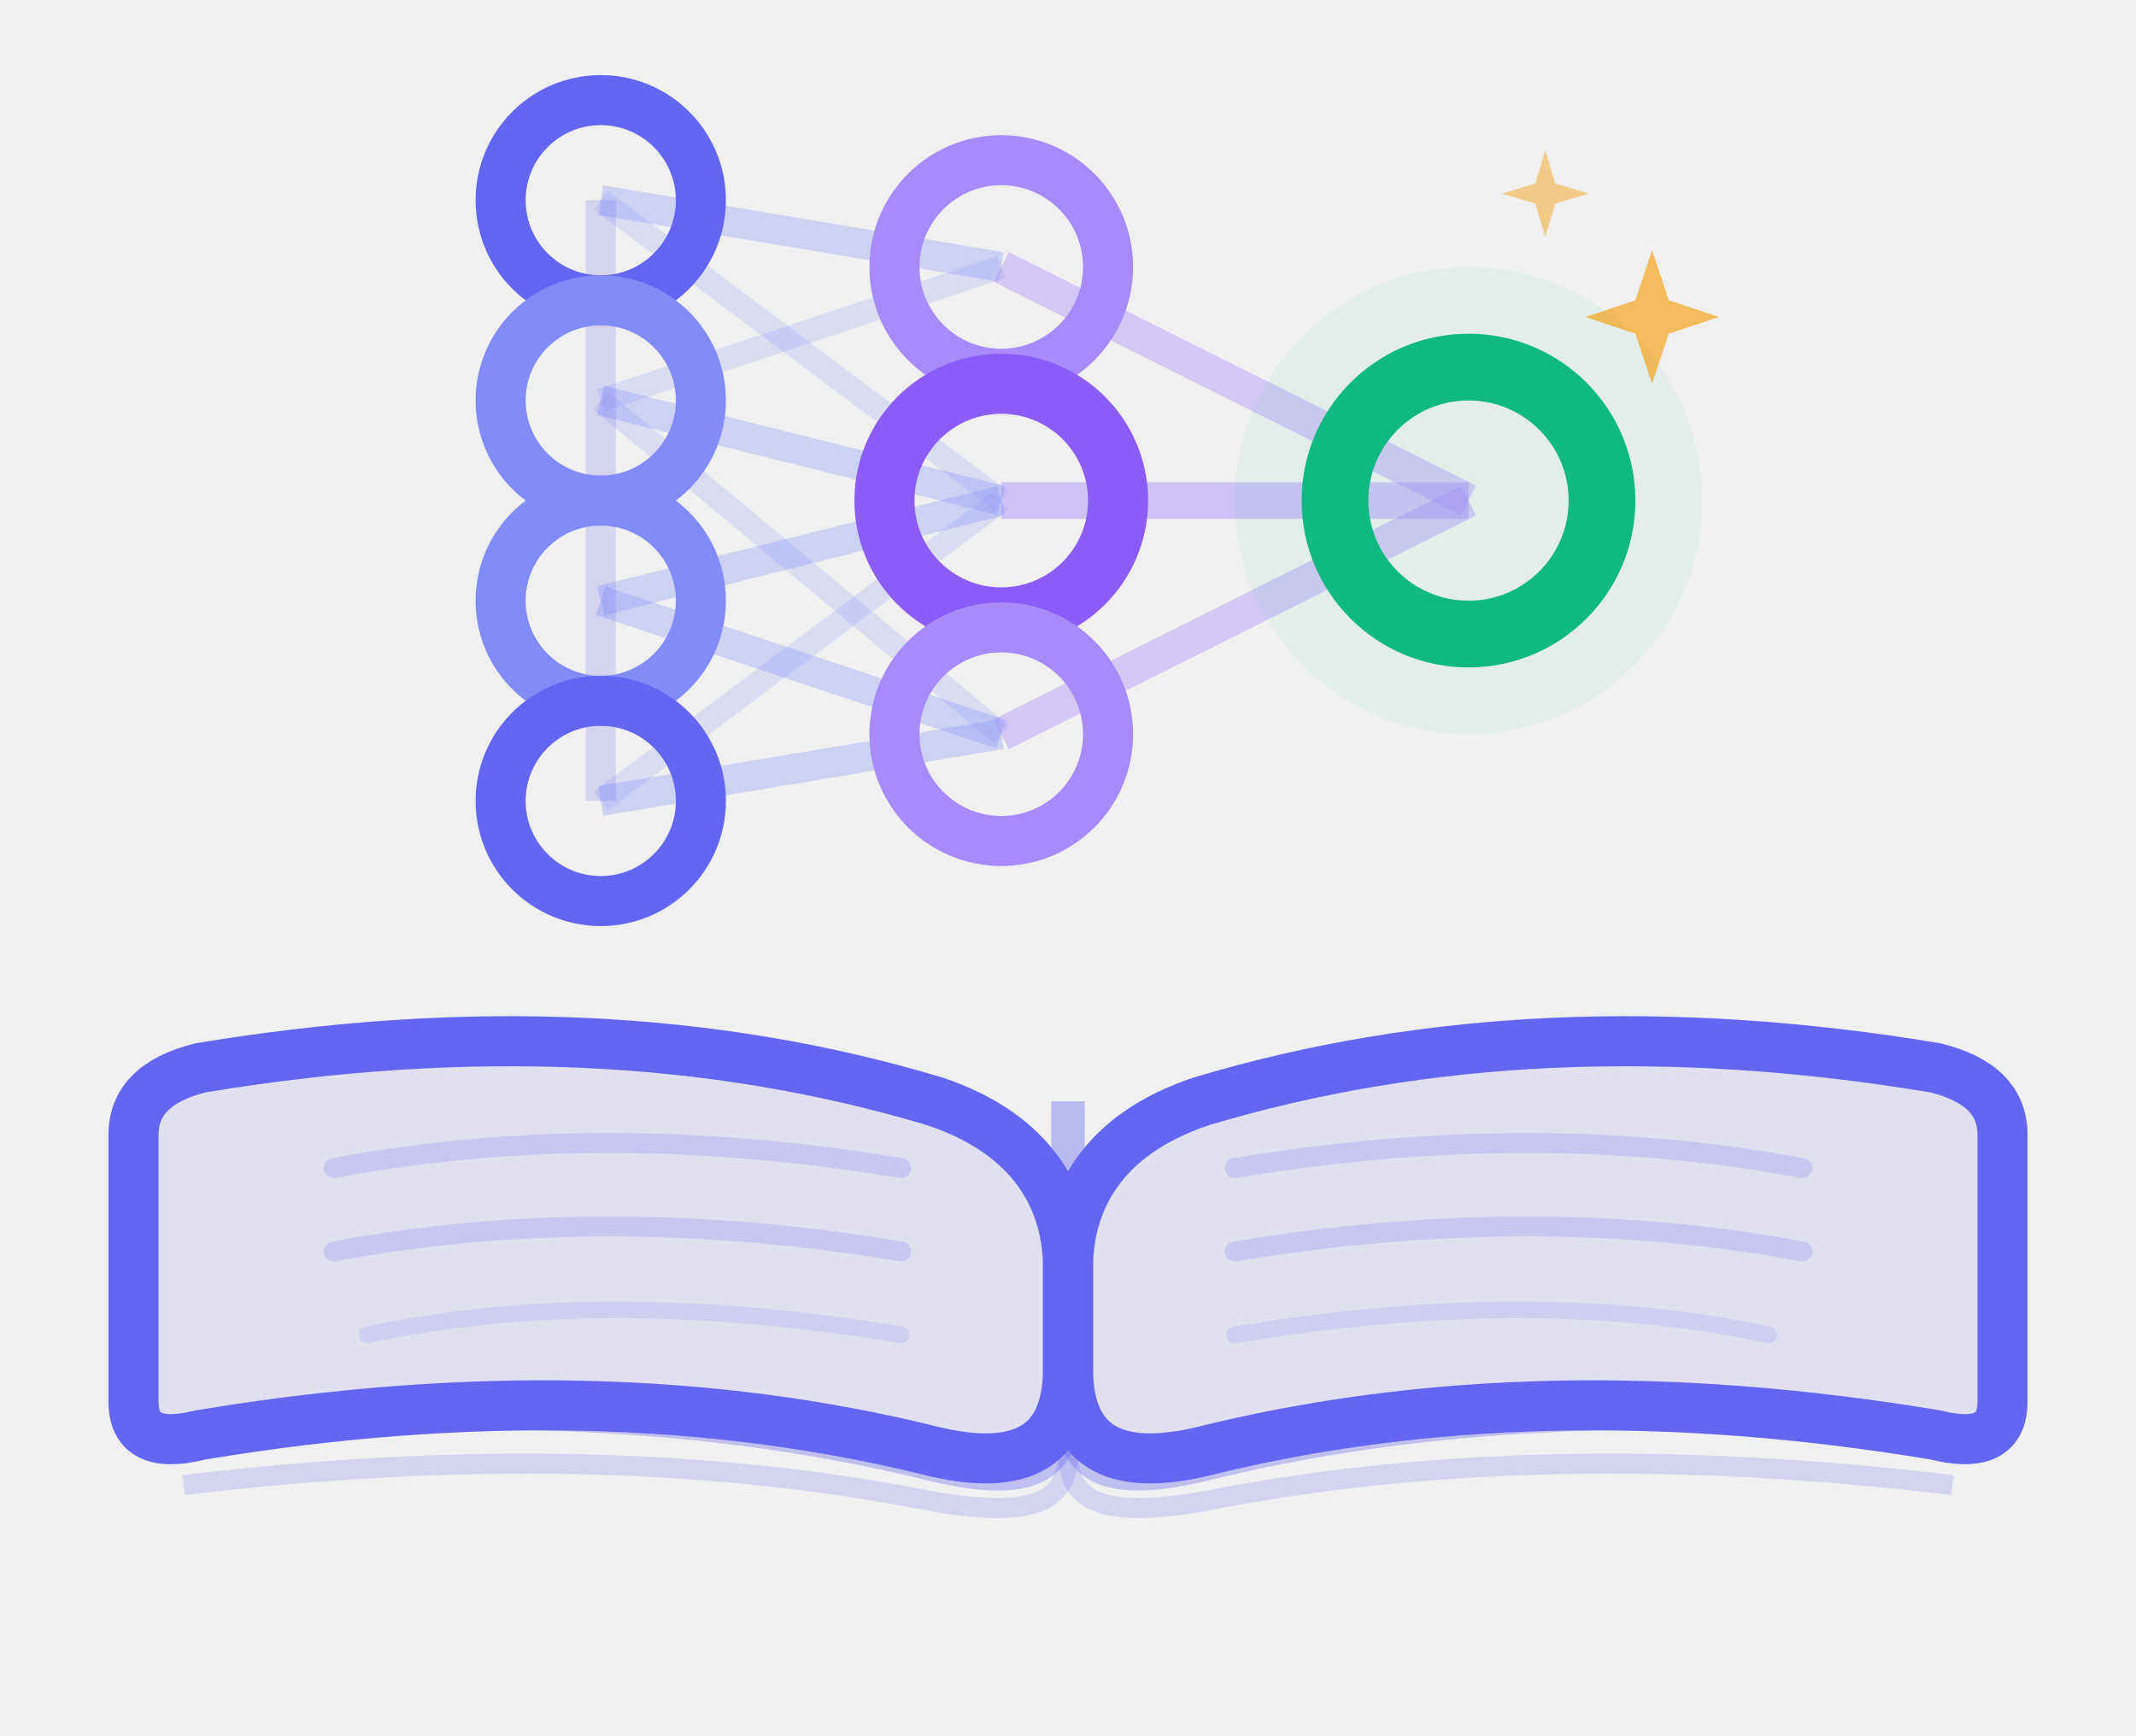
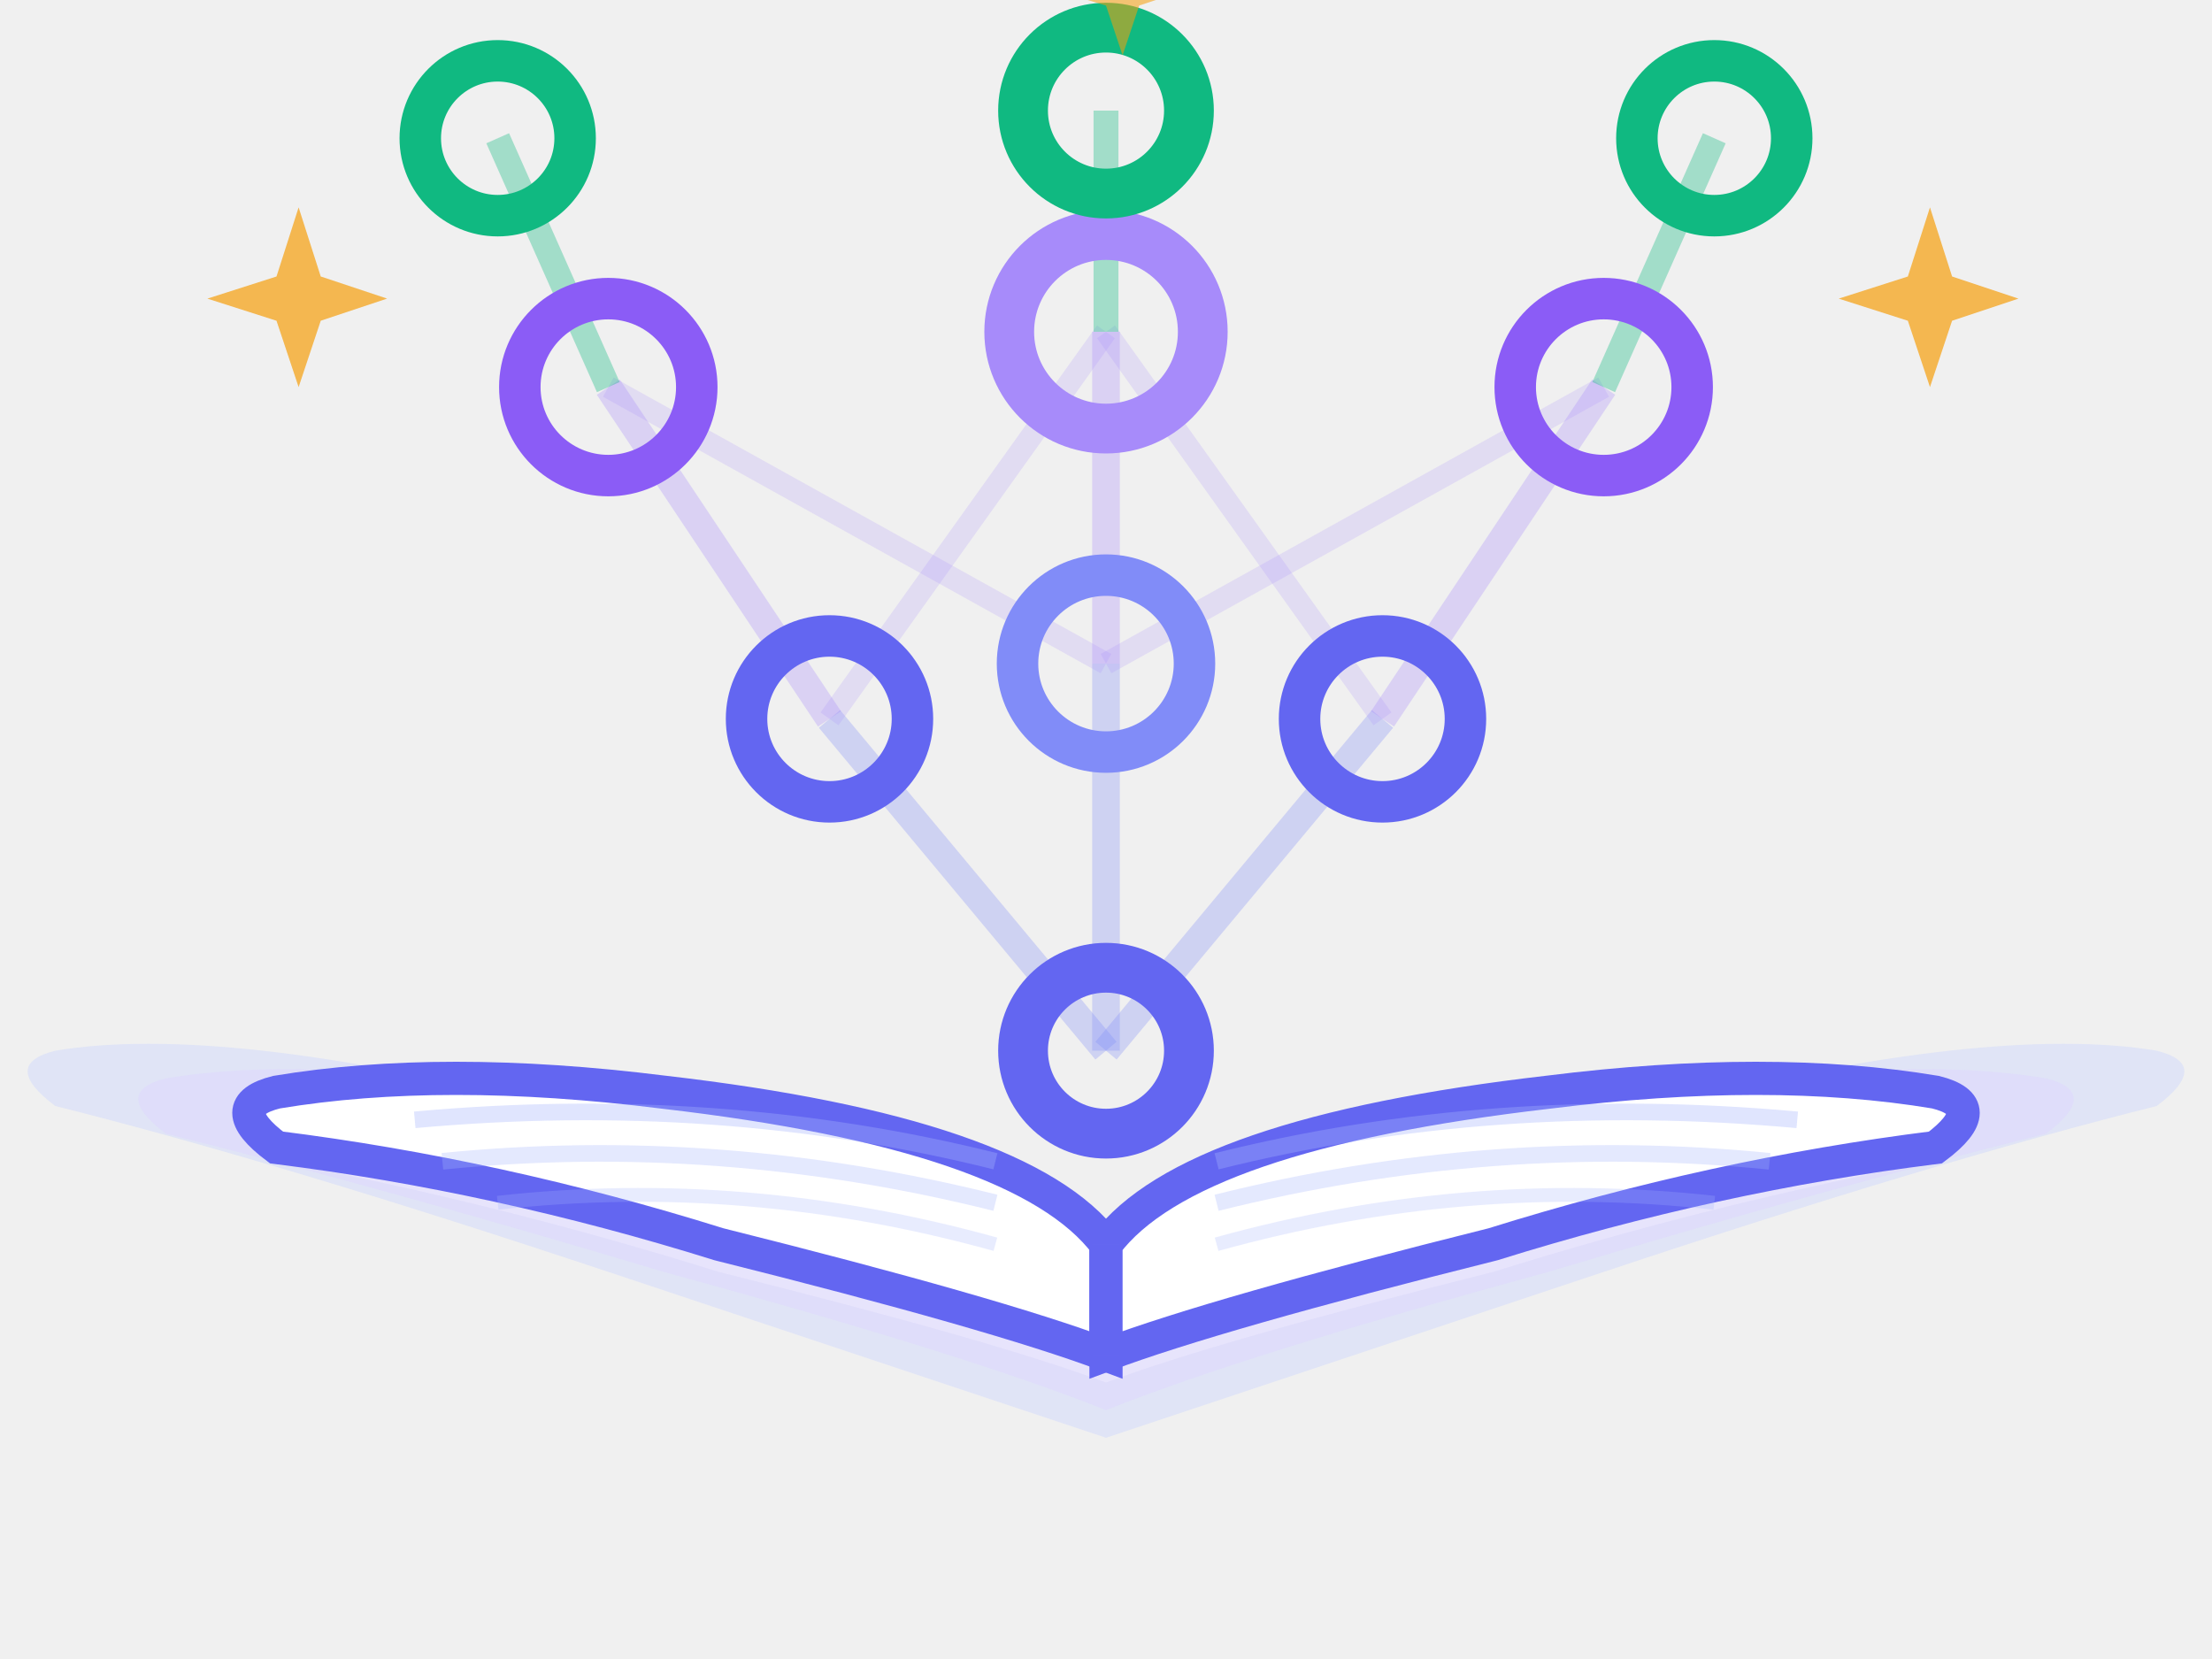
- <svg xmlns="http://www.w3.org/2000/svg" viewBox="0 0 64 52" fill="none">
-   <defs>
-     <linearGradient id="g1" x1="0%" y1="0%" x2="100%" y2="100%">
-       <stop offset="0%" stop-color="#3B82F6" />
-       <stop offset="100%" stop-color="#8B5CF6" />
-     </linearGradient>
-   </defs>
-   <path d="M32 38 C32 36 31 34 28 33 Q18 30 6 32 Q4 32.5 4 34 L4 42 Q4 43.5 6 43 Q18 41 28 43.5 C31 44.2 32 43 32 41 Z" fill="#6366F1" opacity="0.12" />
-   <path d="M32 38 C32 36 31 34 28 33 Q18 30 6 32 Q4 32.5 4 34 L4 42 Q4 43.5 6 43 Q18 41 28 43.5 C31 44.2 32 43 32 41 Z" fill="none" stroke="#6366F1" stroke-width="1.5" stroke-linejoin="round" />
-   <path d="M32 38 C32 36 33 34 36 33 Q46 30 58 32 Q60 32.5 60 34 L60 42 Q60 43.5 58 43 Q46 41 36 43.5 C33 44.2 32 43 32 41 Z" fill="#6366F1" opacity="0.12" />
-   <path d="M32 38 C32 36 33 34 36 33 Q46 30 58 32 Q60 32.5 60 34 L60 42 Q60 43.5 58 43 Q46 41 36 43.5 C33 44.2 32 43 32 41 Z" fill="none" stroke="#6366F1" stroke-width="1.5" stroke-linejoin="round" />
-   <path d="M5 43 Q18 41.5 28 44 C31 44.7 32 44 32 42" stroke="#6366F1" stroke-width="0.8" fill="none" opacity="0.35" />
-   <path d="M5.5 44.5 Q18 43 28 45 C31 45.5 32 45 32 43.5" stroke="#6366F1" stroke-width="0.6" fill="none" opacity="0.2" />
-   <path d="M59 43 Q46 41.5 36 44 C33 44.7 32 44 32 42" stroke="#6366F1" stroke-width="0.8" fill="none" opacity="0.35" />
-   <path d="M58.5 44.5 Q46 43 36 45 C33 45.5 32 45 32 43.5" stroke="#6366F1" stroke-width="0.6" fill="none" opacity="0.2" />
-   <path d="M32 33 C32 35 32 39 32 41" stroke="#6366F1" stroke-width="1" opacity="0.4" />
-   <path d="M10 35 Q18 33.5 27 35" stroke="#6366F1" stroke-width="0.6" opacity="0.2" stroke-linecap="round" />
-   <path d="M10 37.5 Q18 36 27 37.5" stroke="#6366F1" stroke-width="0.6" opacity="0.2" stroke-linecap="round" />
-   <path d="M11 40 Q18 38.5 27 40" stroke="#6366F1" stroke-width="0.5" opacity="0.15" stroke-linecap="round" />
-   <path d="M54 35 Q46 33.5 37 35" stroke="#6366F1" stroke-width="0.6" opacity="0.2" stroke-linecap="round" />
-   <path d="M54 37.5 Q46 36 37 37.5" stroke="#6366F1" stroke-width="0.6" opacity="0.2" stroke-linecap="round" />
-   <path d="M53 40 Q46 38.5 37 40" stroke="#6366F1" stroke-width="0.5" opacity="0.15" stroke-linecap="round" />
-   <line x1="18" y1="6" x2="30" y2="8" stroke="#818CF8" stroke-width="0.9" opacity="0.3" />
-   <line x1="18" y1="6" x2="30" y2="15" stroke="#818CF8" stroke-width="0.7" opacity="0.2" />
-   <line x1="18" y1="12" x2="30" y2="8" stroke="#818CF8" stroke-width="0.7" opacity="0.2" />
-   <line x1="18" y1="12" x2="30" y2="15" stroke="#818CF8" stroke-width="0.9" opacity="0.3" />
-   <line x1="18" y1="12" x2="30" y2="22" stroke="#818CF8" stroke-width="0.7" opacity="0.2" />
-   <line x1="18" y1="18" x2="30" y2="15" stroke="#818CF8" stroke-width="0.9" opacity="0.3" />
-   <line x1="18" y1="18" x2="30" y2="22" stroke="#818CF8" stroke-width="0.9" opacity="0.3" />
-   <line x1="18" y1="24" x2="30" y2="22" stroke="#818CF8" stroke-width="0.9" opacity="0.3" />
-   <line x1="18" y1="24" x2="30" y2="15" stroke="#818CF8" stroke-width="0.7" opacity="0.2" />
-   <line x1="30" y1="8" x2="44" y2="15" stroke="#A78BFA" stroke-width="1" opacity="0.4" />
-   <line x1="30" y1="15" x2="44" y2="15" stroke="#A78BFA" stroke-width="1.1" opacity="0.45" />
-   <line x1="30" y1="22" x2="44" y2="15" stroke="#A78BFA" stroke-width="1" opacity="0.4" />
-   <line x1="18" y1="6" x2="18" y2="24" stroke="#6366F1" stroke-width="0.9" opacity="0.2" />
-   <circle cx="18" cy="6" r="3" fill="none" stroke="#6366F1" stroke-width="1.5" />
-   <circle cx="18" cy="12" r="3" fill="none" stroke="#818CF8" stroke-width="1.5" />
-   <circle cx="18" cy="18" r="3" fill="none" stroke="#818CF8" stroke-width="1.5" />
-   <circle cx="18" cy="24" r="3" fill="none" stroke="#6366F1" stroke-width="1.5" />
-   <circle cx="30" cy="8" r="3.2" fill="none" stroke="#A78BFA" stroke-width="1.5" />
-   <circle cx="30" cy="15" r="3.5" fill="none" stroke="#8B5CF6" stroke-width="1.8" />
-   <circle cx="30" cy="22" r="3.2" fill="none" stroke="#A78BFA" stroke-width="1.5" />
-   <circle cx="44" cy="15" r="4" fill="none" stroke="#10B981" stroke-width="2" />
-   <circle cx="44" cy="15" r="7" fill="#10B981" opacity="0.06" />
-   <path d="M49 9 L49.5 7.5 L50 9 L51.5 9.5 L50 10 L49.5 11.5 L49 10 L47.5 9.5 Z" fill="#F59E0B" opacity="0.65" />
-   <path d="M46 5.5 L46.3 4.5 L46.6 5.5 L47.6 5.8 L46.6 6.1 L46.3 7.1 L46 6.1 L45 5.8 Z" fill="#F59E0B" opacity="0.45" />
+ <svg xmlns="http://www.w3.org/2000/svg" viewBox="0 0 80 60" fill="none">
+   <path d="M40 48 Q38 44 20 40 Q8 37 2 38 Q0 38.5 2 40 Q10 42 22 46 Q34 50 40 52 Z" fill="#C7D2FE" opacity="0.4" />
+   <path d="M40 48 Q42 44 60 40 Q72 37 78 38 Q80 38.5 78 40 Q70 42 58 46 Q46 50 40 52 Z" fill="#C7D2FE" opacity="0.4" />
+   <path d="M40 47 Q38 43 22 40 Q12 38 6 39 Q4 39.5 6 41 Q14 43 24 46 Q35 49 40 51 Z" fill="#DDD6FE" opacity="0.5" />
+   <path d="M40 47 Q42 43 58 40 Q68 38 74 39 Q76 39.5 74 41 Q66 43 56 46 Q45 49 40 51 Z" fill="#DDD6FE" opacity="0.5" />
+   <path d="M40 46 Q38 42 24 40 Q16 39 10 40 Q8 40.5 10 42 Q18 43.5 26 46 Q36 48.5 40 50 Z" fill="#EDE9FE" opacity="0.6" />
+   <path d="M40 46 Q42 42 56 40 Q64 39 70 40 Q72 40.5 70 42 Q62 43.5 54 46 Q44 48.5 40 50 Z" fill="#EDE9FE" opacity="0.6" />
+   <path d="M40 45 Q37 41 24 39.5 Q16 38.5 10 39.5 Q8 40 10 41.5 Q18 42.5 26 45 Q36 47.5 40 49 Z" fill="white" stroke="#6366F1" stroke-width="1.2" />
+   <path d="M40 45 Q43 41 56 39.5 Q64 38.5 70 39.5 Q72 40 70 41.5 Q62 42.5 54 45 Q44 47.5 40 49 Z" fill="white" stroke="#6366F1" stroke-width="1.2" />
+   <path d="M40 45 L40 49" stroke="#6366F1" stroke-width="1" opacity="0.5" />
+   <path d="M15 40.5 Q26 39.5 36 42" stroke="#A5B4FC" stroke-width="0.6" opacity="0.35" />
+   <path d="M16 42 Q26 41 36 43.5" stroke="#A5B4FC" stroke-width="0.6" opacity="0.3" />
+   <path d="M18 43.5 Q27 42.5 36 45" stroke="#A5B4FC" stroke-width="0.5" opacity="0.25" />
+   <path d="M65 40.5 Q54 39.5 44 42" stroke="#A5B4FC" stroke-width="0.6" opacity="0.35" />
+   <path d="M64 42 Q54 41 44 43.5" stroke="#A5B4FC" stroke-width="0.6" opacity="0.3" />
+   <path d="M62 43.5 Q53 42.5 44 45" stroke="#A5B4FC" stroke-width="0.5" opacity="0.25" />
+   <line x1="40" y1="38" x2="30" y2="26" stroke="#818CF8" stroke-width="1" opacity="0.3" />
+   <line x1="40" y1="38" x2="40" y2="24" stroke="#818CF8" stroke-width="1" opacity="0.3" />
+   <line x1="40" y1="38" x2="50" y2="26" stroke="#818CF8" stroke-width="1" opacity="0.3" />
+   <line x1="30" y1="26" x2="22" y2="14" stroke="#A78BFA" stroke-width="1" opacity="0.3" />
+   <line x1="30" y1="26" x2="40" y2="12" stroke="#A78BFA" stroke-width="0.8" opacity="0.2" />
+   <line x1="40" y1="24" x2="22" y2="14" stroke="#A78BFA" stroke-width="0.8" opacity="0.2" />
+   <line x1="40" y1="24" x2="40" y2="12" stroke="#A78BFA" stroke-width="1" opacity="0.3" />
+   <line x1="40" y1="24" x2="58" y2="14" stroke="#A78BFA" stroke-width="0.8" opacity="0.2" />
+   <line x1="50" y1="26" x2="58" y2="14" stroke="#A78BFA" stroke-width="1" opacity="0.3" />
+   <line x1="50" y1="26" x2="40" y2="12" stroke="#A78BFA" stroke-width="0.8" opacity="0.2" />
+   <line x1="22" y1="14" x2="18" y2="5" stroke="#10B981" stroke-width="0.9" opacity="0.35" />
+   <line x1="40" y1="12" x2="40" y2="4" stroke="#10B981" stroke-width="0.9" opacity="0.35" />
+   <line x1="58" y1="14" x2="62" y2="5" stroke="#10B981" stroke-width="0.9" opacity="0.35" />
+   <circle cx="40" cy="38" r="3" fill="none" stroke="#6366F1" stroke-width="1.8" />
+   <circle cx="30" cy="26" r="3" fill="none" stroke="#6366F1" stroke-width="1.5" />
+   <circle cx="40" cy="24" r="3.2" fill="none" stroke="#818CF8" stroke-width="1.5" />
+   <circle cx="50" cy="26" r="3" fill="none" stroke="#6366F1" stroke-width="1.5" />
+   <circle cx="22" cy="14" r="3.2" fill="none" stroke="#8B5CF6" stroke-width="1.5" />
+   <circle cx="40" cy="12" r="3.5" fill="none" stroke="#A78BFA" stroke-width="1.8" />
+   <circle cx="58" cy="14" r="3.2" fill="none" stroke="#8B5CF6" stroke-width="1.5" />
+   <circle cx="18" cy="5" r="2.8" fill="none" stroke="#10B981" stroke-width="1.5" />
+   <circle cx="40" cy="4" r="3" fill="none" stroke="#10B981" stroke-width="1.8" />
+   <circle cx="62" cy="5" r="2.8" fill="none" stroke="#10B981" stroke-width="1.5" />
+   <path d="M10 10 L10.8 7.5 L11.6 10 L14 10.8 L11.6 11.6 L10.8 14 L10 11.6 L7.5 10.8 Z" fill="#F59E0B" opacity="0.7" />
+   <path d="M40 -1 L40.6 -3 L41.2 -1 L43 -0.4 L41.2 0.2 L40.6 2 L40 0.2 L38 -0.4 Z" fill="#F59E0B" opacity="0.55" />
+   <path d="M69 10 L69.8 7.5 L70.6 10 L73 10.8 L70.6 11.6 L69.8 14 L69 11.6 L66.5 10.8 Z" fill="#F59E0B" opacity="0.7" />
</svg>
